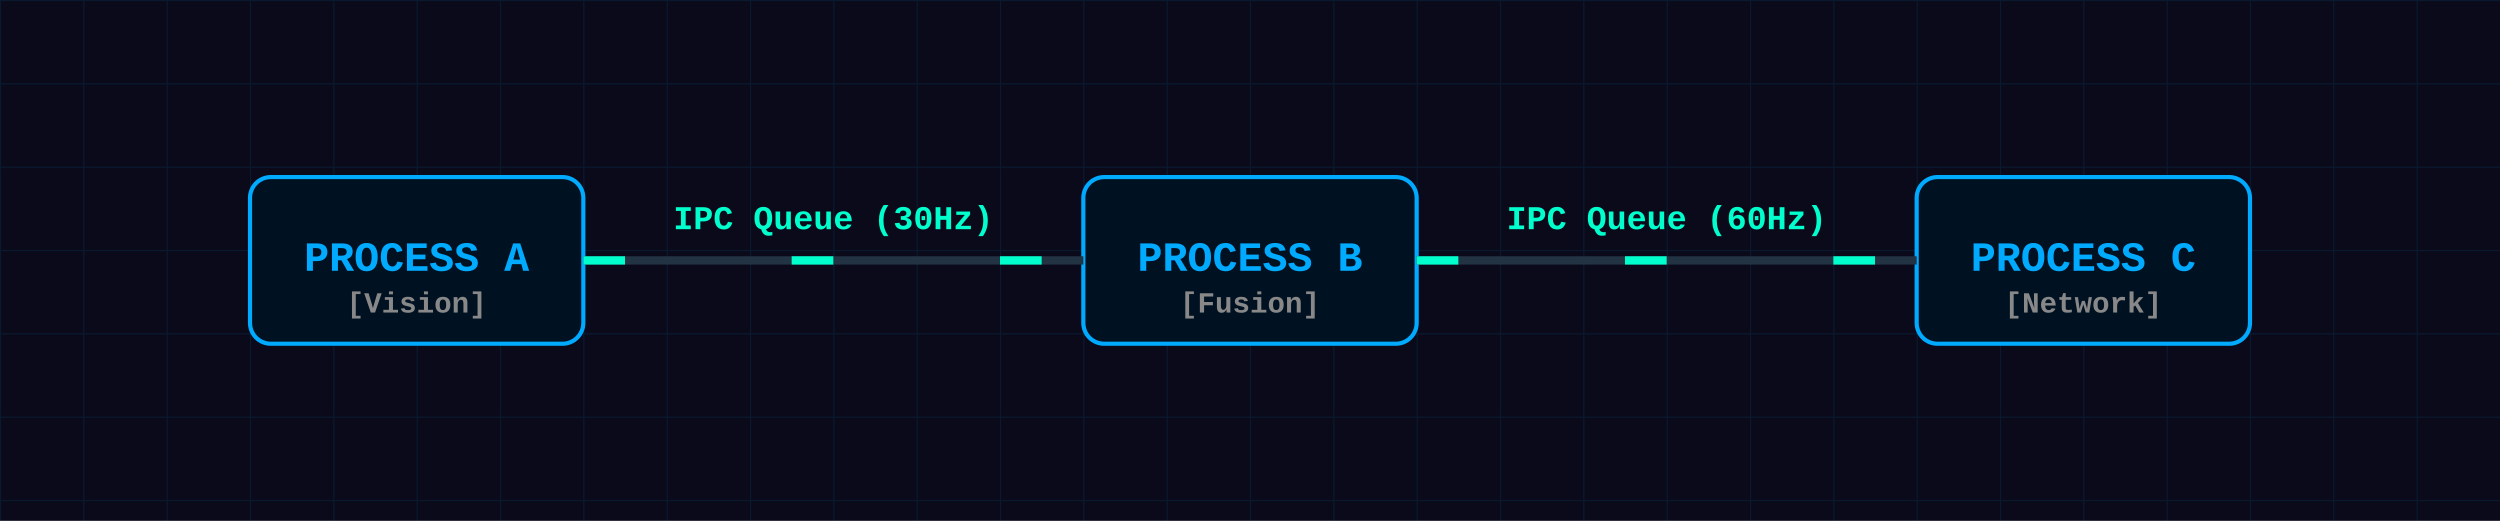
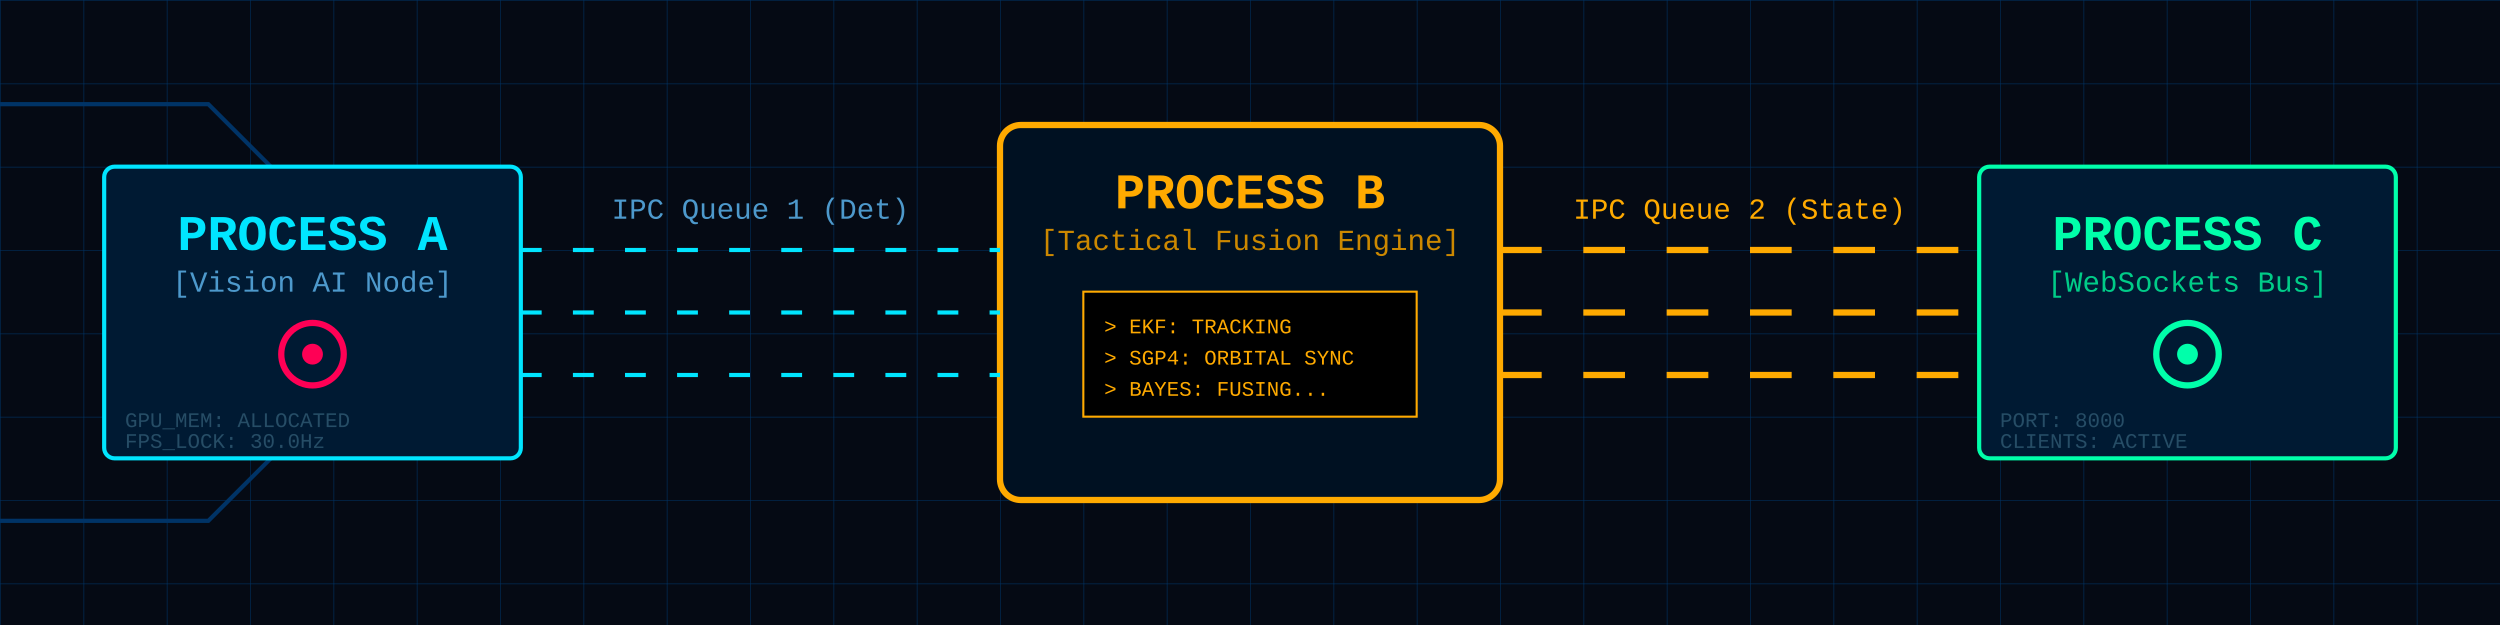
- <svg xmlns="http://www.w3.org/2000/svg" viewBox="0 0 1200 250" width="100%" height="100%">
+ <svg xmlns="http://www.w3.org/2000/svg" viewBox="0 0 1200 300" width="100%" height="100%">
  <defs>
    <style>
-       @keyframes flow {
-         0% { stroke-dashoffset: 100; opacity: 0; }
-         50% { opacity: 1; }
-         100% { stroke-dashoffset: 0; opacity: 0; }
-       }
-       @keyframes pulse {
-         0%, 100% { opacity: 0.8; transform: scale(1); }
-         50% { opacity: 1; transform: scale(1.05); }
-       }
-       .bg { fill: #0a0a1a; }
-       .grid { stroke: rgba(0, 170, 255, 0.1); stroke-width: 1; }
-       .node { fill: #001122; stroke: #00aaff; stroke-width: 2; }
-       .packet { fill: none; stroke: #00ffcc; stroke-width: 4; stroke-dasharray: 20 80; animation: flow 2s linear infinite; }
-       .text { font-family: 'Courier New', monospace; font-size: 20px; fill: #00aaff; font-weight: bold; text-anchor: middle; }
+       .bg { fill: #050a14; }
+       .text-title { font-family: 'Courier New', monospace; font-size: 24px; fill: #00e5ff; font-weight: bold; }
+       .text-sub { font-family: 'Courier New', monospace; font-size: 14px; fill: #4d99cc; }
+       .text-micro { font-family: 'Courier New', monospace; font-size: 10px; fill: #264d66; }
+       @keyframes dash { to { stroke-dashoffset: -100; } }
+       @keyframes pulseOp { 0%, 100% { opacity: 0.4; } 50% { opacity: 1; } }
+       .data-line { fill: none; stroke: #00e5ff; stroke-width: 2; stroke-dasharray: 10 15; animation: dash 1s linear infinite; }
+       .data-line-fast { fill: none; stroke: #ffaa00; stroke-width: 3; stroke-dasharray: 20 20; animation: dash 0.5s linear infinite; }
    </style>
-     <pattern id="cyber-grid" width="40" height="40" patternUnits="userSpaceOnUse">
-       <path d="M 40 0 L 0 0 0 40" fill="none" class="grid" />
+     <pattern id="grid" width="40" height="40" patternUnits="userSpaceOnUse">
+       <path d="M40 0 L0 0 L0 40" fill="none" stroke="#003366" stroke-width="0.5" />
    </pattern>
  </defs>
-   <rect width="1200" height="250" class="bg" />
-   <rect width="1200" height="250" fill="url(#cyber-grid)" />
-   <g transform="translate(200, 125)">
-     <g style="animation: pulse 3s infinite;">
-       <rect x="-80" y="-40" width="160" height="80" rx="10" class="node" />
-       <text y="5" class="text">PROCESS A</text>
-       <text y="25" class="text" style="font-size: 14px; fill: #888;">[Vision]</text>
-     </g>
+   <rect width="1200" height="300" class="bg" />
+   <rect width="1200" height="300" fill="url(#grid)" />
+   <path d="M 0 50 L 100 50 L 150 100 L 250 100" fill="none" stroke="#003366" stroke-width="2" />
+   <path d="M 0 250 L 100 250 L 150 200 L 250 200" fill="none" stroke="#003366" stroke-width="2" />
+   <g transform="translate(150, 150)">
+     <rect x="-100" y="-70" width="200" height="140" fill="#001a33" stroke="#00e5ff" stroke-width="2" rx="5" />
+     <text y="-30" class="text-title" text-anchor="middle">PROCESS A</text>
+     <text y="-10" class="text-sub" text-anchor="middle">[Vision AI Node]</text>
+     <circle cx="0" cy="20" r="15" fill="none" stroke="#ff0055" stroke-width="3" style="animation: pulseOp 2s infinite;" />
+     <circle cx="0" cy="20" r="5" fill="#ff0055" />
+     <text x="-90" y="55" class="text-micro">GPU_MEM: ALLOCATED</text>
+     <text x="-90" y="65" class="text-micro">FPS_LOCK: 30.0Hz</text>
  </g>
-   <g transform="translate(600, 125)">
-     <g style="animation: pulse 3s infinite 1s;">
-       <rect x="-80" y="-40" width="160" height="80" rx="10" class="node" />
-       <text y="5" class="text">PROCESS B</text>
-       <text y="25" class="text" style="font-size: 14px; fill: #888;">[Fusion]</text>
-     </g>
+   <g transform="translate(600, 150)">
+     <rect x="-120" y="-90" width="240" height="180" fill="#001122" stroke="#ffaa00" stroke-width="3" rx="10" />
+     <text y="-50" class="text-title" text-anchor="middle" style="fill:#ffaa00;">PROCESS B</text>
+     <text y="-30" class="text-sub" text-anchor="middle" style="fill:#cc8800;">[Tactical Fusion Engine]</text>
+     <rect x="-80" y="-10" width="160" height="60" fill="#000" stroke="#ffaa00" stroke-width="1" />
+     <text x="-70" y="10" class="text-micro" style="fill:#ffaa00;">&gt; EKF: TRACKING</text>
+     <text x="-70" y="25" class="text-micro" style="fill:#ffaa00;">&gt; SGP4: ORBITAL SYNC</text>
+     <text x="-70" y="40" class="text-micro" style="fill:#ffaa00;">&gt; BAYES: FUSING...</text>
  </g>
-   <g transform="translate(1000, 125)">
-     <g style="animation: pulse 3s infinite 2s;">
-       <rect x="-80" y="-40" width="160" height="80" rx="10" class="node" />
-       <text y="5" class="text">PROCESS C</text>
-       <text y="25" class="text" style="font-size: 14px; fill: #888;">[Network]</text>
-     </g>
+   <g transform="translate(1050, 150)">
+     <rect x="-100" y="-70" width="200" height="140" fill="#001a33" stroke="#00ffaa" stroke-width="2" rx="5" />
+     <text y="-30" class="text-title" text-anchor="middle" style="fill:#00ffaa;">PROCESS C</text>
+     <text y="-10" class="text-sub" text-anchor="middle" style="fill:#00cc88;">[WebSockets Bus]</text>
+     <circle cx="0" cy="20" r="15" fill="none" stroke="#00ffaa" stroke-width="3" style="animation: pulseOp 1s infinite;" />
+     <circle cx="0" cy="20" r="5" fill="#00ffaa" />
+     <text x="-90" y="55" class="text-micro">PORT: 8000</text>
+     <text x="-90" y="65" class="text-micro">CLIENTS: ACTIVE</text>
  </g>
-   <path d="M 280 125 L 520 125" fill="none" stroke="#223344" stroke-width="4" />
-   <path d="M 280 125 L 520 125" class="packet" style="animation-duration: 1.5s;" />
-   <path d="M 680 125 L 920 125" fill="none" stroke="#223344" stroke-width="4" />
-   <path d="M 680 125 L 920 125" class="packet" style="animation-duration: 1s;" />
-   <text x="400" y="110" class="text" style="font-size: 16px; fill: #00ffcc;">IPC Queue (30Hz)</text>
-   <text x="800" y="110" class="text" style="font-size: 16px; fill: #00ffcc;">IPC Queue (60Hz)</text>
+   <path d="M 250 120 L 480 120" class="data-line" />
+   <path d="M 250 150 L 480 150" class="data-line" style="animation-direction: reverse;" />
+   <path d="M 250 180 L 480 180" class="data-line" />
+   <text x="365" y="105" class="text-sub" text-anchor="middle">IPC Queue 1 (Det)</text>
+   <path d="M 720 120 L 950 120" class="data-line-fast" />
+   <path d="M 720 150 L 950 150" class="data-line-fast" style="animation-direction: reverse;" />
+   <path d="M 720 180 L 950 180" class="data-line-fast" />
+   <text x="835" y="105" class="text-sub" text-anchor="middle" style="fill:#ffaa00;">IPC Queue 2 (State)</text>
</svg>
